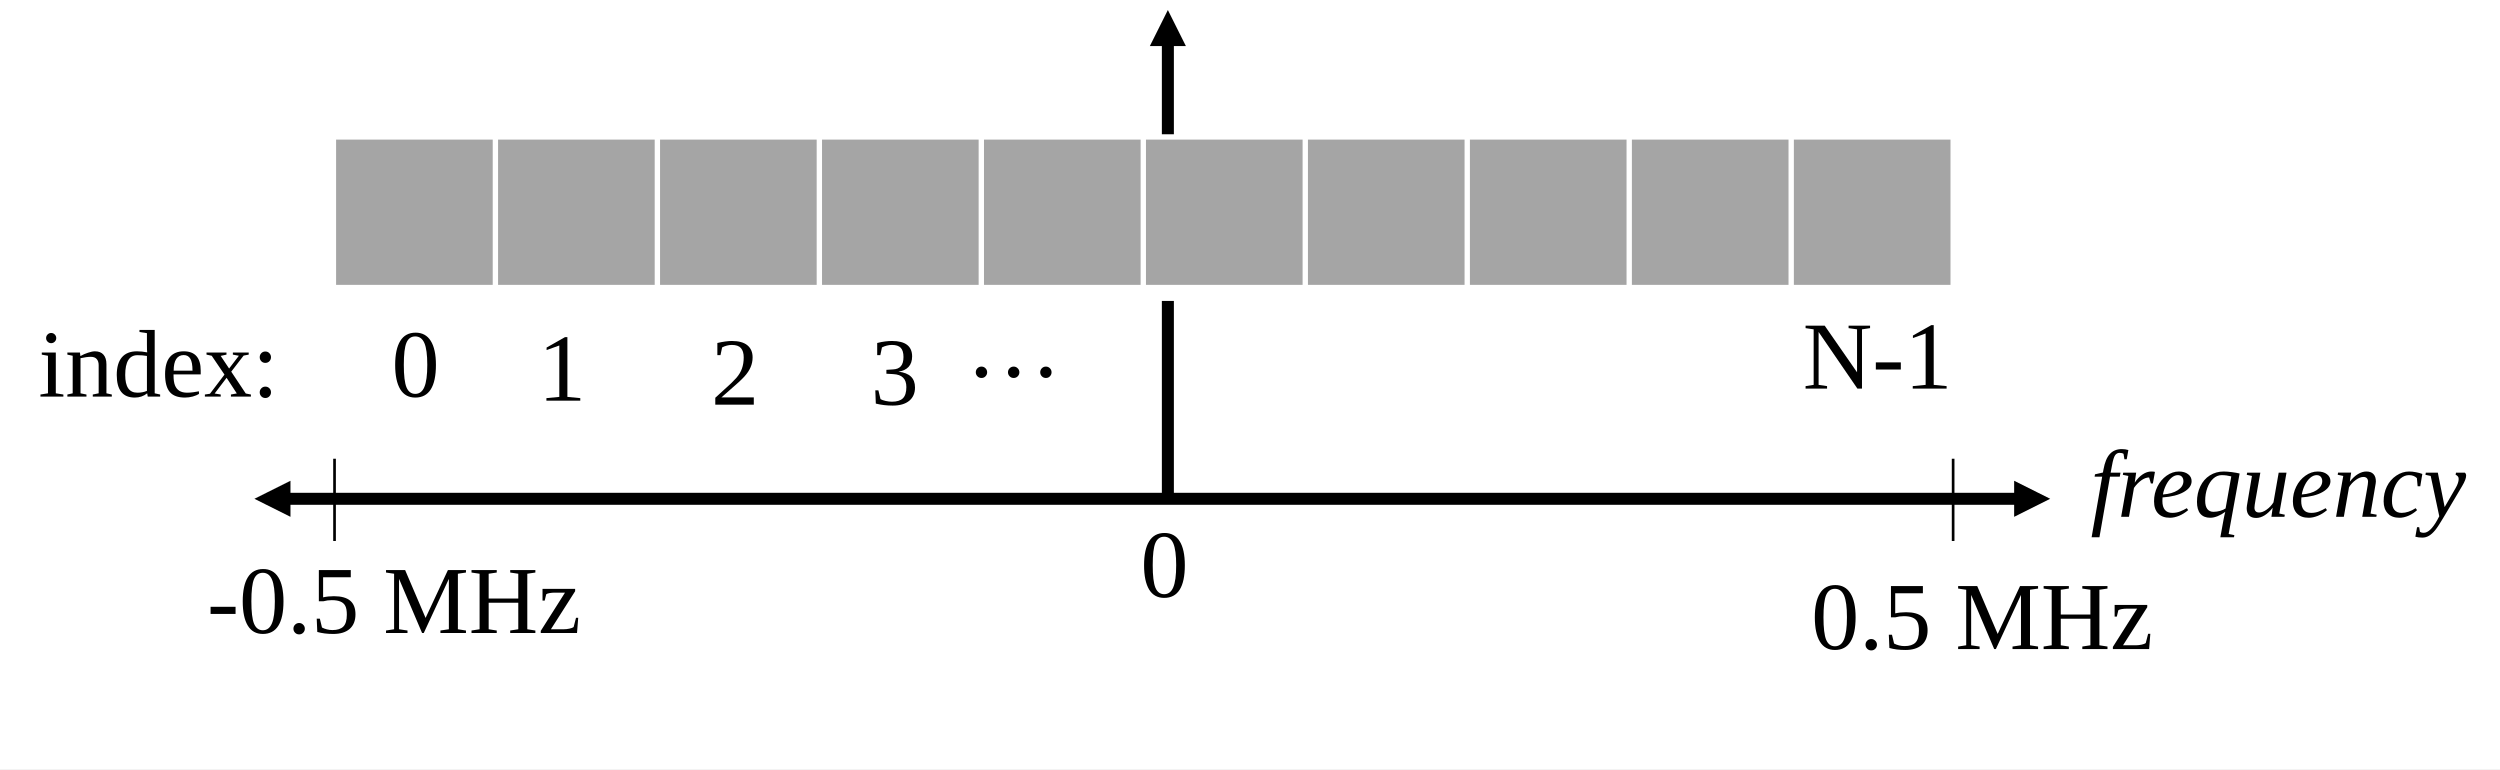
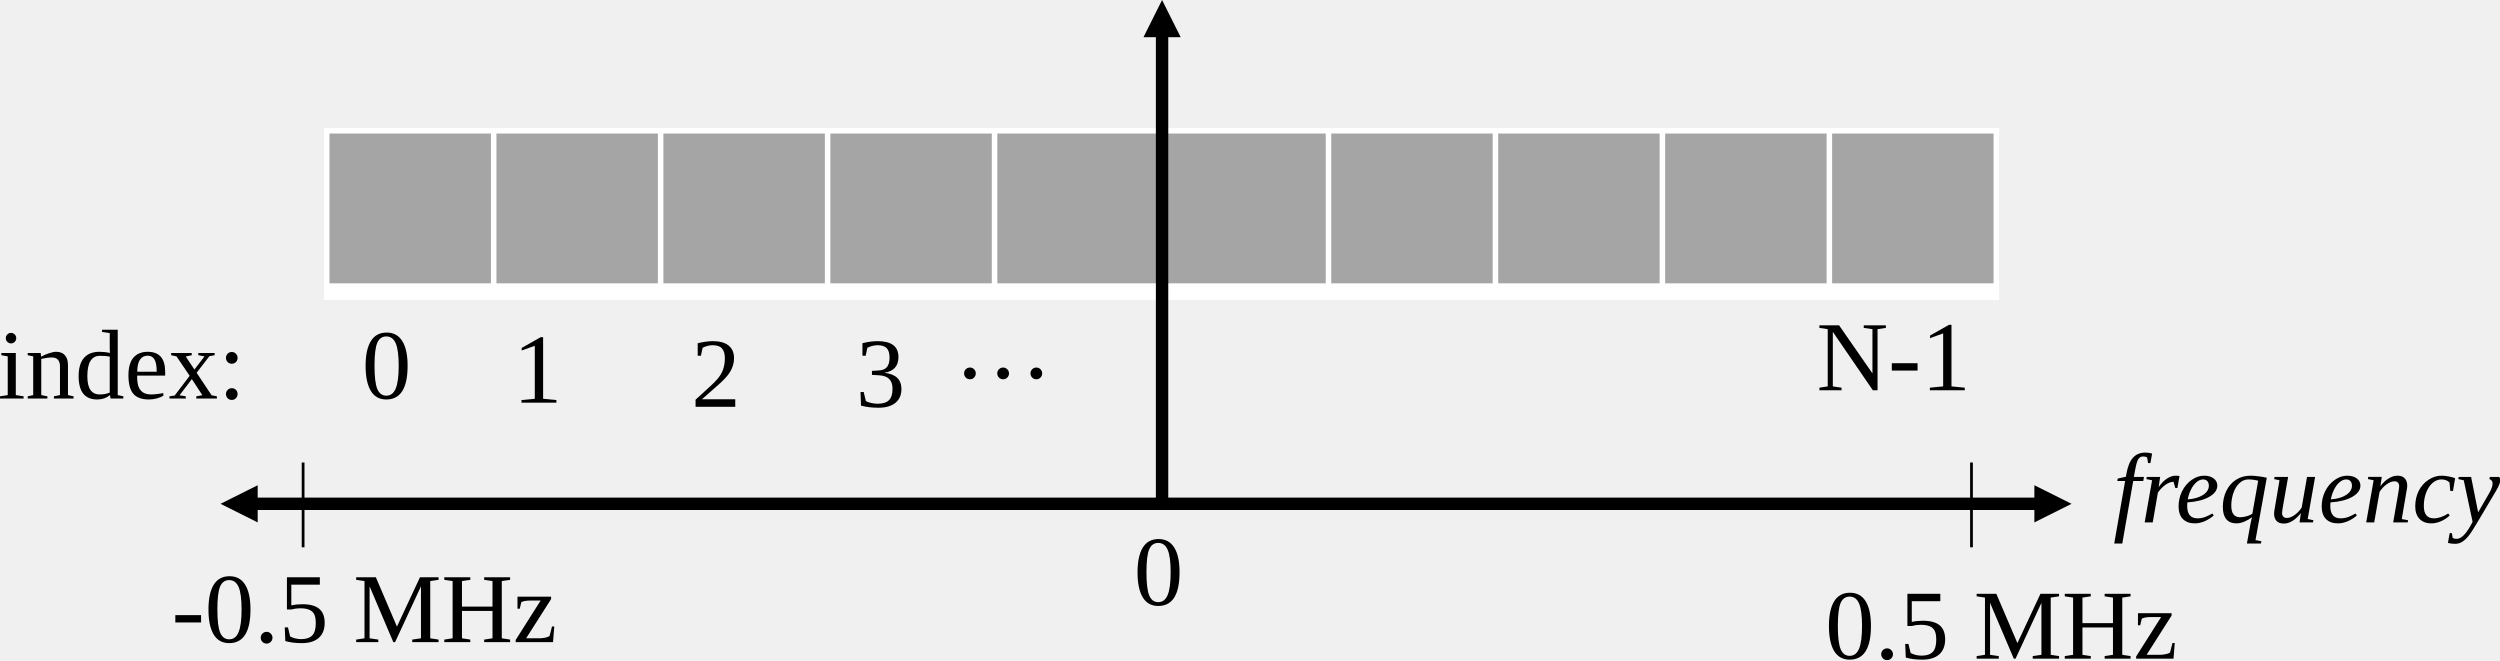
- <svg xmlns="http://www.w3.org/2000/svg" width="624" height="192" overflow="hidden">
-   <defs>
+ <svg xmlns="http://www.w3.org/2000/svg" width="605.376" height="159.84" overflow="hidden" version="1.1" id="svg89">
+   <defs id="defs5">
    <clipPath id="clip0">
-       <rect x="0" y="0" width="624" height="192" />
+       <rect x="0" y="0" width="624" height="192" id="rect2" />
    </clipPath>
  </defs>
-   <g clip-path="url(#clip0)">
-     <rect x="0" y="0" width="624" height="192" fill="#FFFFFF" />
-     <path d="M1.5-1.29556e-06 1.5 114.054-1.5 114.054-1.5 1.29556e-06ZM4.5 112.554 0 121.554-4.5 112.554Z" transform="matrix(1 0 0 -1 291.5 124.054)" />
-     <path d="M71 123 504.23 123 504.23 126 71 126ZM72.5 129 63.5 124.5 72.5 120ZM502.73 120 511.73 124.5 502.73 129Z" />
-     <text font-family="Times New Roman,Times New Roman_MSFontService,sans-serif" font-style="italic" font-weight="400" font-size="24" transform="translate(521.8 129)">frequency</text>
-     <path d="M83.5 114.5 83.5 135.031" stroke="#000000" stroke-width="0.667" stroke-miterlimit="8" fill="none" fill-rule="evenodd" />
-     <path d="M487.5 114.5 487.5 135.031" stroke="#000000" stroke-width="0.667" stroke-miterlimit="8" fill="none" fill-rule="evenodd" />
-     <text font-family="Times New Roman,Times New Roman_MSFontService,sans-serif" font-weight="400" font-size="24" transform="translate(51.671 158)">-0.5 MHz<tspan x="400.391" y="4">0.5 MHz</tspan>
-     </text>
-     <path d="M83.222 34.173 123.651 34.173 123.651 73.106 83.222 73.106Z" fill="#A5A5A5" fill-rule="evenodd" />
-     <path d="M123.651 34.173 164.08 34.173 164.08 73.106 123.651 73.106Z" fill="#A5A5A5" fill-rule="evenodd" />
-     <path d="M164.08 34.173 204.509 34.173 204.509 73.106 164.08 73.106Z" fill="#A5A5A5" fill-rule="evenodd" />
-     <path d="M204.509 34.173 244.938 34.173 244.938 73.106 204.509 73.106Z" fill="#A5A5A5" fill-rule="evenodd" />
-     <path d="M244.938 34.173 285.366 34.173 285.366 73.106 244.938 73.106Z" fill="#A5A5A5" fill-rule="evenodd" />
-     <path d="M285.366 34.173 325.795 34.173 325.795 73.106 285.366 73.106Z" fill="#A5A5A5" fill-rule="evenodd" />
-     <path d="M325.795 34.173 366.224 34.173 366.224 73.106 325.795 73.106Z" fill="#A5A5A5" fill-rule="evenodd" />
-     <path d="M366.224 34.173 406.653 34.173 406.653 73.106 366.224 73.106Z" fill="#A5A5A5" fill-rule="evenodd" />
-     <path d="M406.653 34.173 447.082 34.173 447.082 73.106 406.653 73.106Z" fill="#A5A5A5" fill-rule="evenodd" />
-     <path d="M447.082 34.173 487.511 34.173 487.511 73.106 447.082 73.106Z" fill="#A5A5A5" fill-rule="evenodd" />
-     <path d="M123.651 33.506 123.651 75.106" stroke="#FFFFFF" stroke-width="1.333" stroke-linejoin="round" stroke-miterlimit="10" fill="none" fill-rule="evenodd" />
-     <path d="M164.08 33.506 164.08 75.106" stroke="#FFFFFF" stroke-width="1.333" stroke-linejoin="round" stroke-miterlimit="10" fill="none" fill-rule="evenodd" />
-     <path d="M204.509 33.506 204.509 75.106" stroke="#FFFFFF" stroke-width="1.333" stroke-linejoin="round" stroke-miterlimit="10" fill="none" fill-rule="evenodd" />
-     <path d="M244.938 33.506 244.938 75.106" stroke="#FFFFFF" stroke-width="1.333" stroke-linejoin="round" stroke-miterlimit="10" fill="none" fill-rule="evenodd" />
-     <path d="M285.366 33.506 285.366 75.106" stroke="#FFFFFF" stroke-width="1.333" stroke-linejoin="round" stroke-miterlimit="10" fill="none" fill-rule="evenodd" />
-     <path d="M325.795 33.506 325.795 75.106" stroke="#FFFFFF" stroke-width="1.333" stroke-linejoin="round" stroke-miterlimit="10" fill="none" fill-rule="evenodd" />
-     <path d="M366.224 33.506 366.224 75.106" stroke="#FFFFFF" stroke-width="1.333" stroke-linejoin="round" stroke-miterlimit="10" fill="none" fill-rule="evenodd" />
-     <path d="M406.653 33.506 406.653 75.106" stroke="#FFFFFF" stroke-width="1.333" stroke-linejoin="round" stroke-miterlimit="10" fill="none" fill-rule="evenodd" />
-     <path d="M447.082 33.506 447.082 75.106" stroke="#FFFFFF" stroke-width="1.333" stroke-linejoin="round" stroke-miterlimit="10" fill="none" fill-rule="evenodd" />
-     <path d="M83.222 33.506 83.222 75.106" stroke="#FFFFFF" stroke-width="1.333" stroke-linejoin="round" stroke-miterlimit="10" fill="none" fill-rule="evenodd" />
-     <path d="M487.511 33.506 487.511 75.106" stroke="#FFFFFF" stroke-width="1.333" stroke-linejoin="round" stroke-miterlimit="10" fill="none" fill-rule="evenodd" />
-     <path d="M82.555 34.173 488.177 34.173" stroke="#FFFFFF" stroke-width="1.333" stroke-linejoin="round" stroke-miterlimit="10" fill="none" fill-rule="evenodd" />
-     <path d="M82.555 73.106 488.177 73.106" stroke="#FFFFFF" stroke-width="4" stroke-linejoin="round" stroke-miterlimit="10" fill="none" fill-rule="evenodd" />
-     <text font-family="Times New Roman,Times New Roman_MSFontService,sans-serif" font-weight="400" font-size="24" transform="translate(9.6 99)">index:<tspan x="440.385" y="-2">N</tspan>
-       <tspan x="457.719" y="-2">-</tspan>1<tspan x="88.112" y="0">0</tspan>
-       <tspan x="124.674" y="1">1</tspan>
-       <tspan x="167.876" y="2">2</tspan>
-       <tspan x="231.416" y="-5">…</tspan>
-       <tspan x="207.723" y="2">3</tspan>
-       <tspan x="275.038" y="50">0</tspan>
-     </text>
-   </g>
+   <path d="M 60.896,120.5 H 494.126 v 3 H 60.896 Z m 1.5,6 -9,-4.5 9,-4.5 z m 430.23,-9 9,4.5 -9,4.5 z" id="path11" />
+   <text font-family="'Times New Roman', 'Times New Roman_MSFontService', sans-serif" font-style="italic" font-weight="400" font-size="24px" id="text13" x="511.696" y="126.5">frequency</text>
+   <path d="m 73.396,112 1e-4,20.531" stroke="#000000" stroke-width="0.667" stroke-miterlimit="8" fill="none" fill-rule="evenodd" id="path15" />
+   <path d="m 477.396,112 v 20.531" stroke="#000000" stroke-width="0.667" stroke-miterlimit="8" fill="none" fill-rule="evenodd" id="path17" />
+   <text font-family="'Times New Roman', 'Times New Roman_MSFontService', sans-serif" font-weight="400" font-size="24px" id="text21" x="41.567" y="155.5">-0.5 MHz<tspan x="441.958" y="159.5" id="tspan19">0.5 MHz</tspan>
+   </text>
+   <path d="M 79.118,31.673 H 119.547 V 70.606 H 79.118 Z" fill="#a5a5a5" fill-rule="evenodd" id="path23" />
+   <path d="m 119.547,31.673 h 40.429 v 38.933 h -40.429 z" fill="#a5a5a5" fill-rule="evenodd" id="path25" />
+   <path d="m 159.976,31.673 h 40.429 v 38.933 h -40.429 z" fill="#a5a5a5" fill-rule="evenodd" id="path27" />
+   <path d="m 200.405,31.673 h 40.429 v 38.933 h -40.429 z" fill="#a5a5a5" fill-rule="evenodd" id="path29" />
+   <path d="m 240.834,31.673 h 40.428 v 38.933 h -40.428 z" fill="#a5a5a5" fill-rule="evenodd" id="path31" />
+   <path d="m 281.262,31.673 h 40.429 v 38.933 h -40.429 z" fill="#a5a5a5" fill-rule="evenodd" id="path33" />
+   <path d="m 321.691,31.673 h 40.429 v 38.933 h -40.429 z" fill="#a5a5a5" fill-rule="evenodd" id="path35" />
+   <path d="m 362.12,31.673 h 40.429 v 38.933 h -40.429 z" fill="#a5a5a5" fill-rule="evenodd" id="path37" />
+   <path d="m 402.549,31.673 h 40.429 v 38.933 h -40.429 z" fill="#a5a5a5" fill-rule="evenodd" id="path39" />
+   <path d="m 442.978,31.673 h 40.429 v 38.933 h -40.429 z" fill="#a5a5a5" fill-rule="evenodd" id="path41" />
+   <path d="m 119.547,31.006 v 41.6" stroke="#ffffff" stroke-width="1.333" stroke-linejoin="round" stroke-miterlimit="10" fill="none" fill-rule="evenodd" id="path43" />
+   <path d="m 159.976,31.006 v 41.6" stroke="#ffffff" stroke-width="1.333" stroke-linejoin="round" stroke-miterlimit="10" fill="none" fill-rule="evenodd" id="path45" />
+   <path d="m 200.405,31.006 v 41.6" stroke="#ffffff" stroke-width="1.333" stroke-linejoin="round" stroke-miterlimit="10" fill="none" fill-rule="evenodd" id="path47" />
+   <path d="m 240.834,31.006 v 41.6" stroke="#ffffff" stroke-width="1.333" stroke-linejoin="round" stroke-miterlimit="10" fill="none" fill-rule="evenodd" id="path49" />
+   <path d="m 281.262,31.006 v 41.6" stroke="#ffffff" stroke-width="1.333" stroke-linejoin="round" stroke-miterlimit="10" fill="none" fill-rule="evenodd" id="path51" />
+   <path d="m 321.691,31.006 v 41.6" stroke="#ffffff" stroke-width="1.333" stroke-linejoin="round" stroke-miterlimit="10" fill="none" fill-rule="evenodd" id="path53" />
+   <path d="m 362.12,31.006 v 41.6" stroke="#ffffff" stroke-width="1.333" stroke-linejoin="round" stroke-miterlimit="10" fill="none" fill-rule="evenodd" id="path55" />
+   <path d="m 402.549,31.006 v 41.6" stroke="#ffffff" stroke-width="1.333" stroke-linejoin="round" stroke-miterlimit="10" fill="none" fill-rule="evenodd" id="path57" />
+   <path d="m 442.978,31.006 v 41.6" stroke="#ffffff" stroke-width="1.333" stroke-linejoin="round" stroke-miterlimit="10" fill="none" fill-rule="evenodd" id="path59" />
+   <path d="m 79.118,31.006 v 41.6" stroke="#ffffff" stroke-width="1.333" stroke-linejoin="round" stroke-miterlimit="10" fill="none" fill-rule="evenodd" id="path61" />
+   <path d="m 483.407,31.006 v 41.6" stroke="#ffffff" stroke-width="1.333" stroke-linejoin="round" stroke-miterlimit="10" fill="none" fill-rule="evenodd" id="path63" />
+   <path d="M 78.451,31.673 H 484.073" stroke="#ffffff" stroke-width="1.333" stroke-linejoin="round" stroke-miterlimit="10" fill="none" fill-rule="evenodd" id="path65" />
+   <path d="M 78.451,70.606 H 484.073" stroke="#ffffff" stroke-width="4" stroke-linejoin="round" stroke-miterlimit="10" fill="none" fill-rule="evenodd" id="path67" />
+   <text font-family="'Times New Roman', 'Times New Roman_MSFontService', sans-serif" font-weight="400" font-size="24px" id="text85" x="-0.504" y="96.5">index:<tspan x="439.881" y="94.5" id="tspan69">N</tspan>
+     <tspan x="457.215" y="94.5" id="tspan71">-</tspan>1<tspan x="87.608" y="96.5" id="tspan73">0</tspan>
+     <tspan x="124.17" y="97.5" id="tspan75">1</tspan>
+     <tspan x="167.372" y="98.5" id="tspan77">2</tspan>
+     <tspan x="230.912" y="91.5" id="tspan79">…</tspan>
+     <tspan x="207.219" y="98.5" id="tspan81">3</tspan>
+     <tspan x="274.534" y="146.5" id="tspan83">0</tspan>
+   </text>
+   <path d="M 282.896,121.554 282.896,7.5 h -3 l -10e-5,114.054 z M 285.896,9 l -4.5,-9 -4.5,9 z" id="path9" />
</svg>
